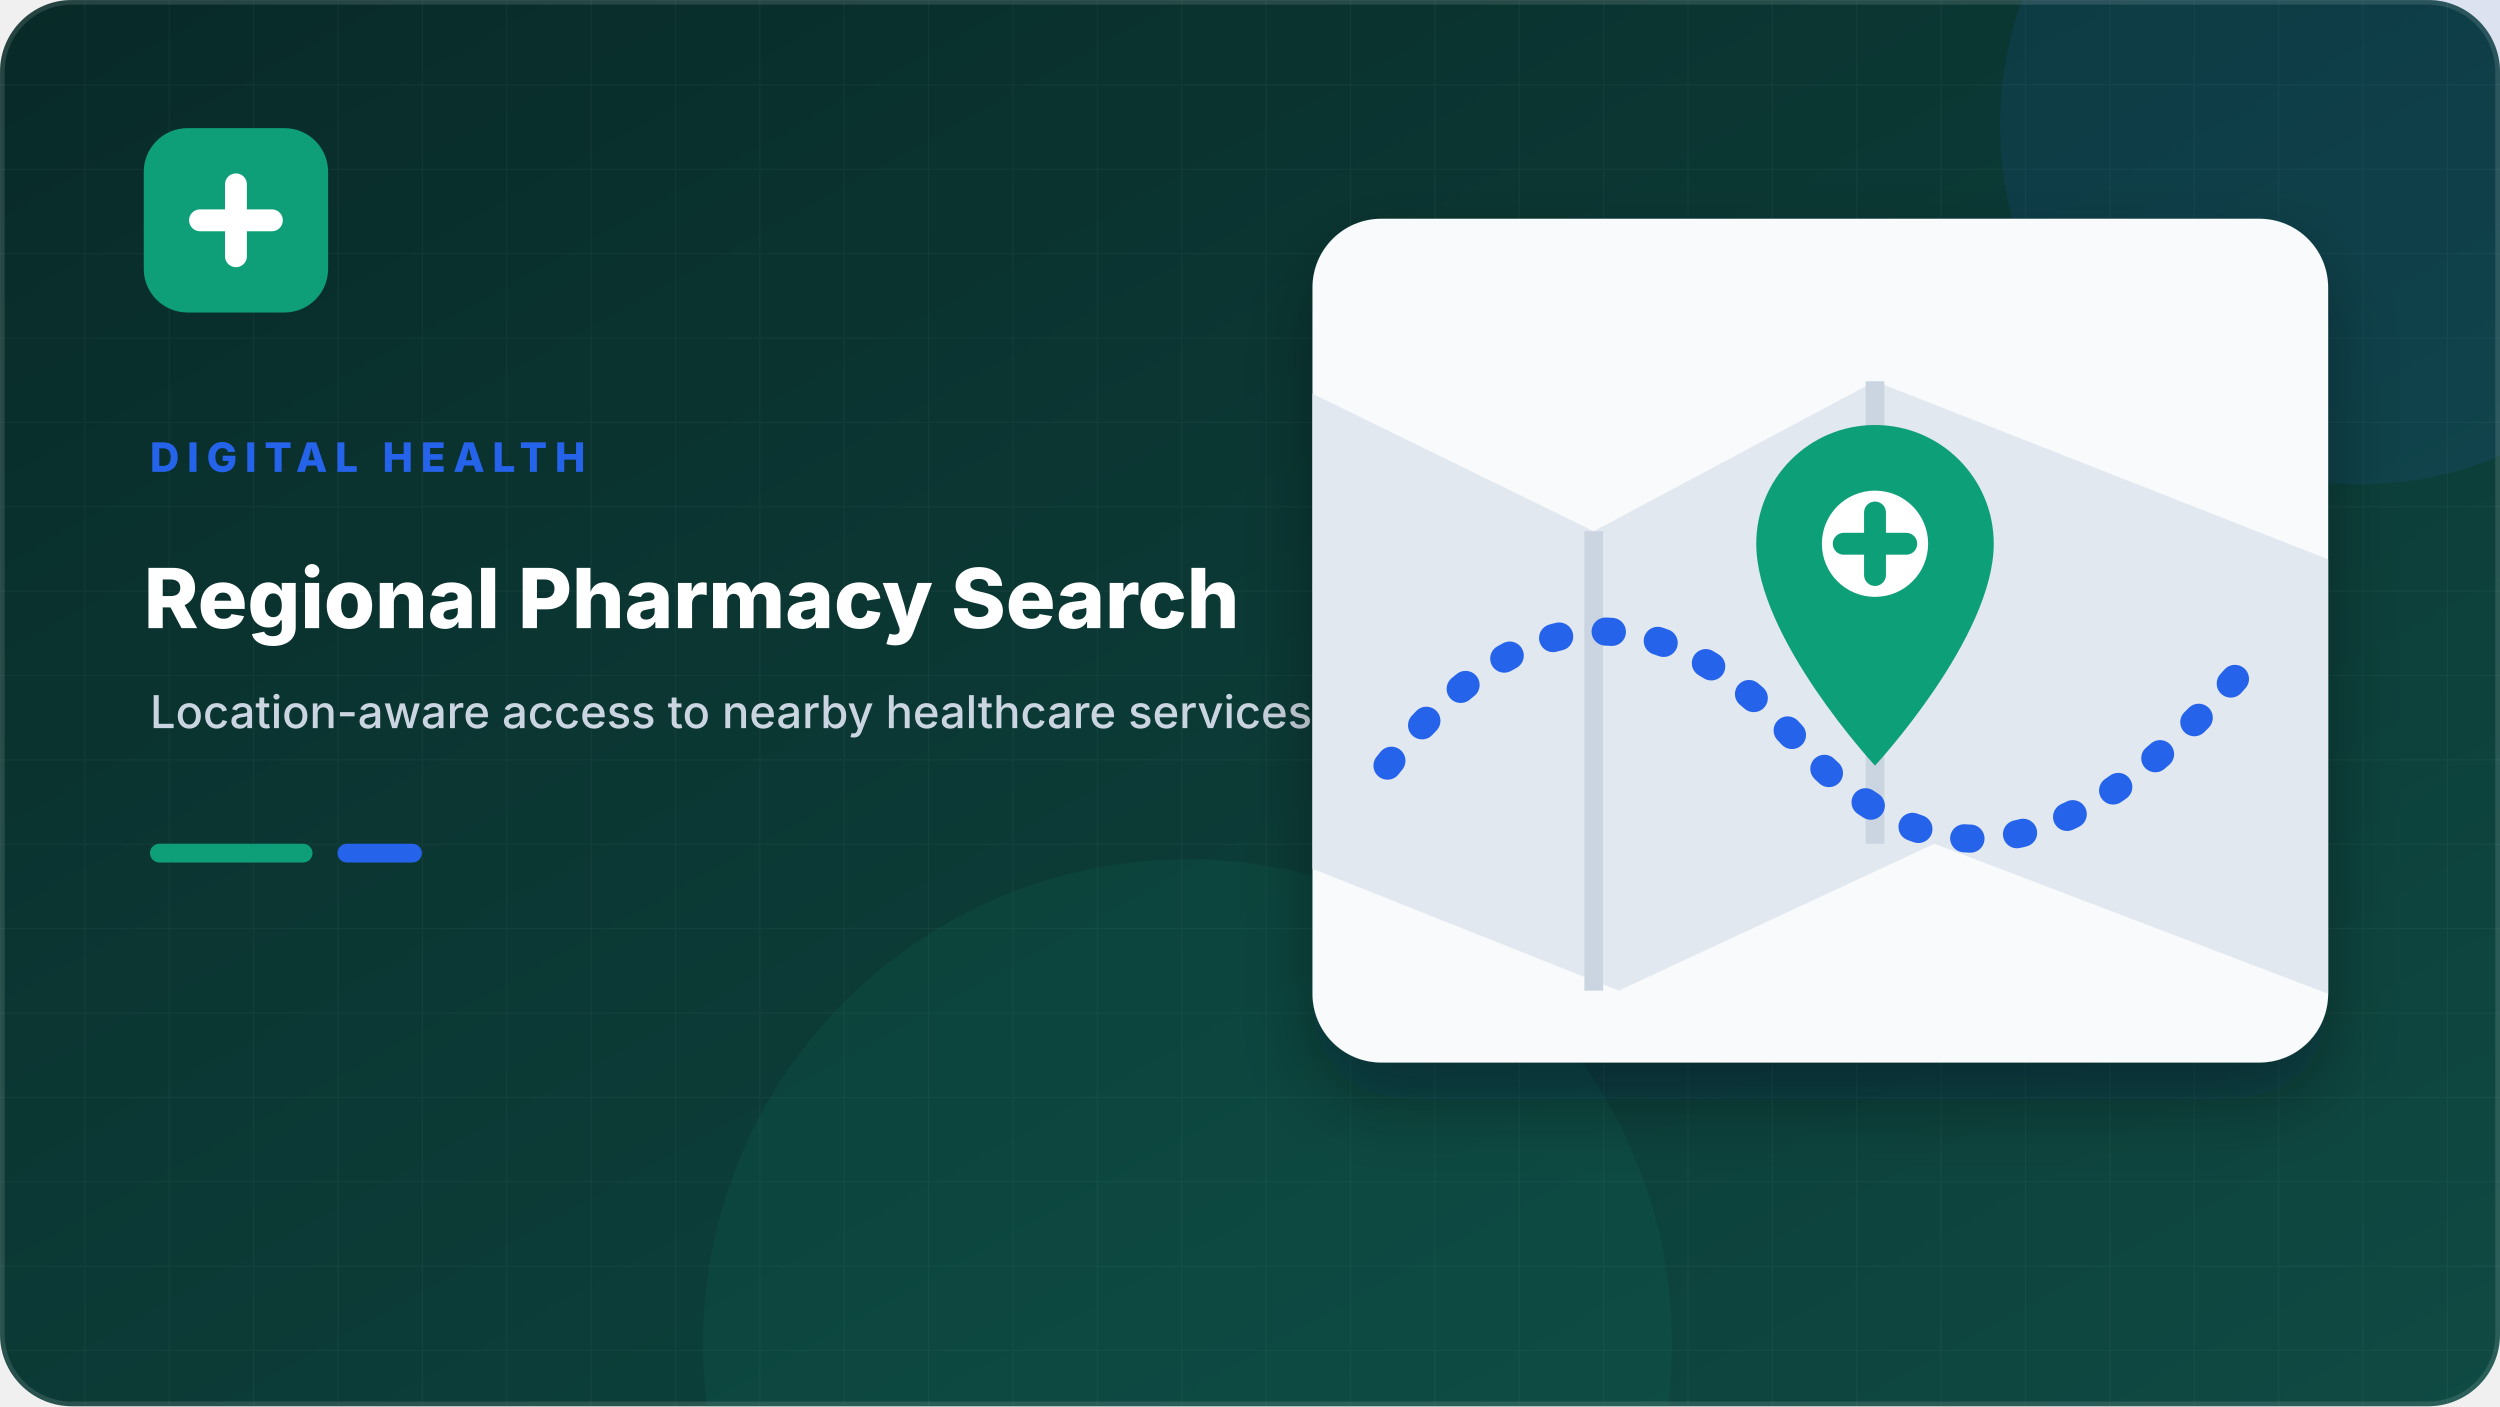
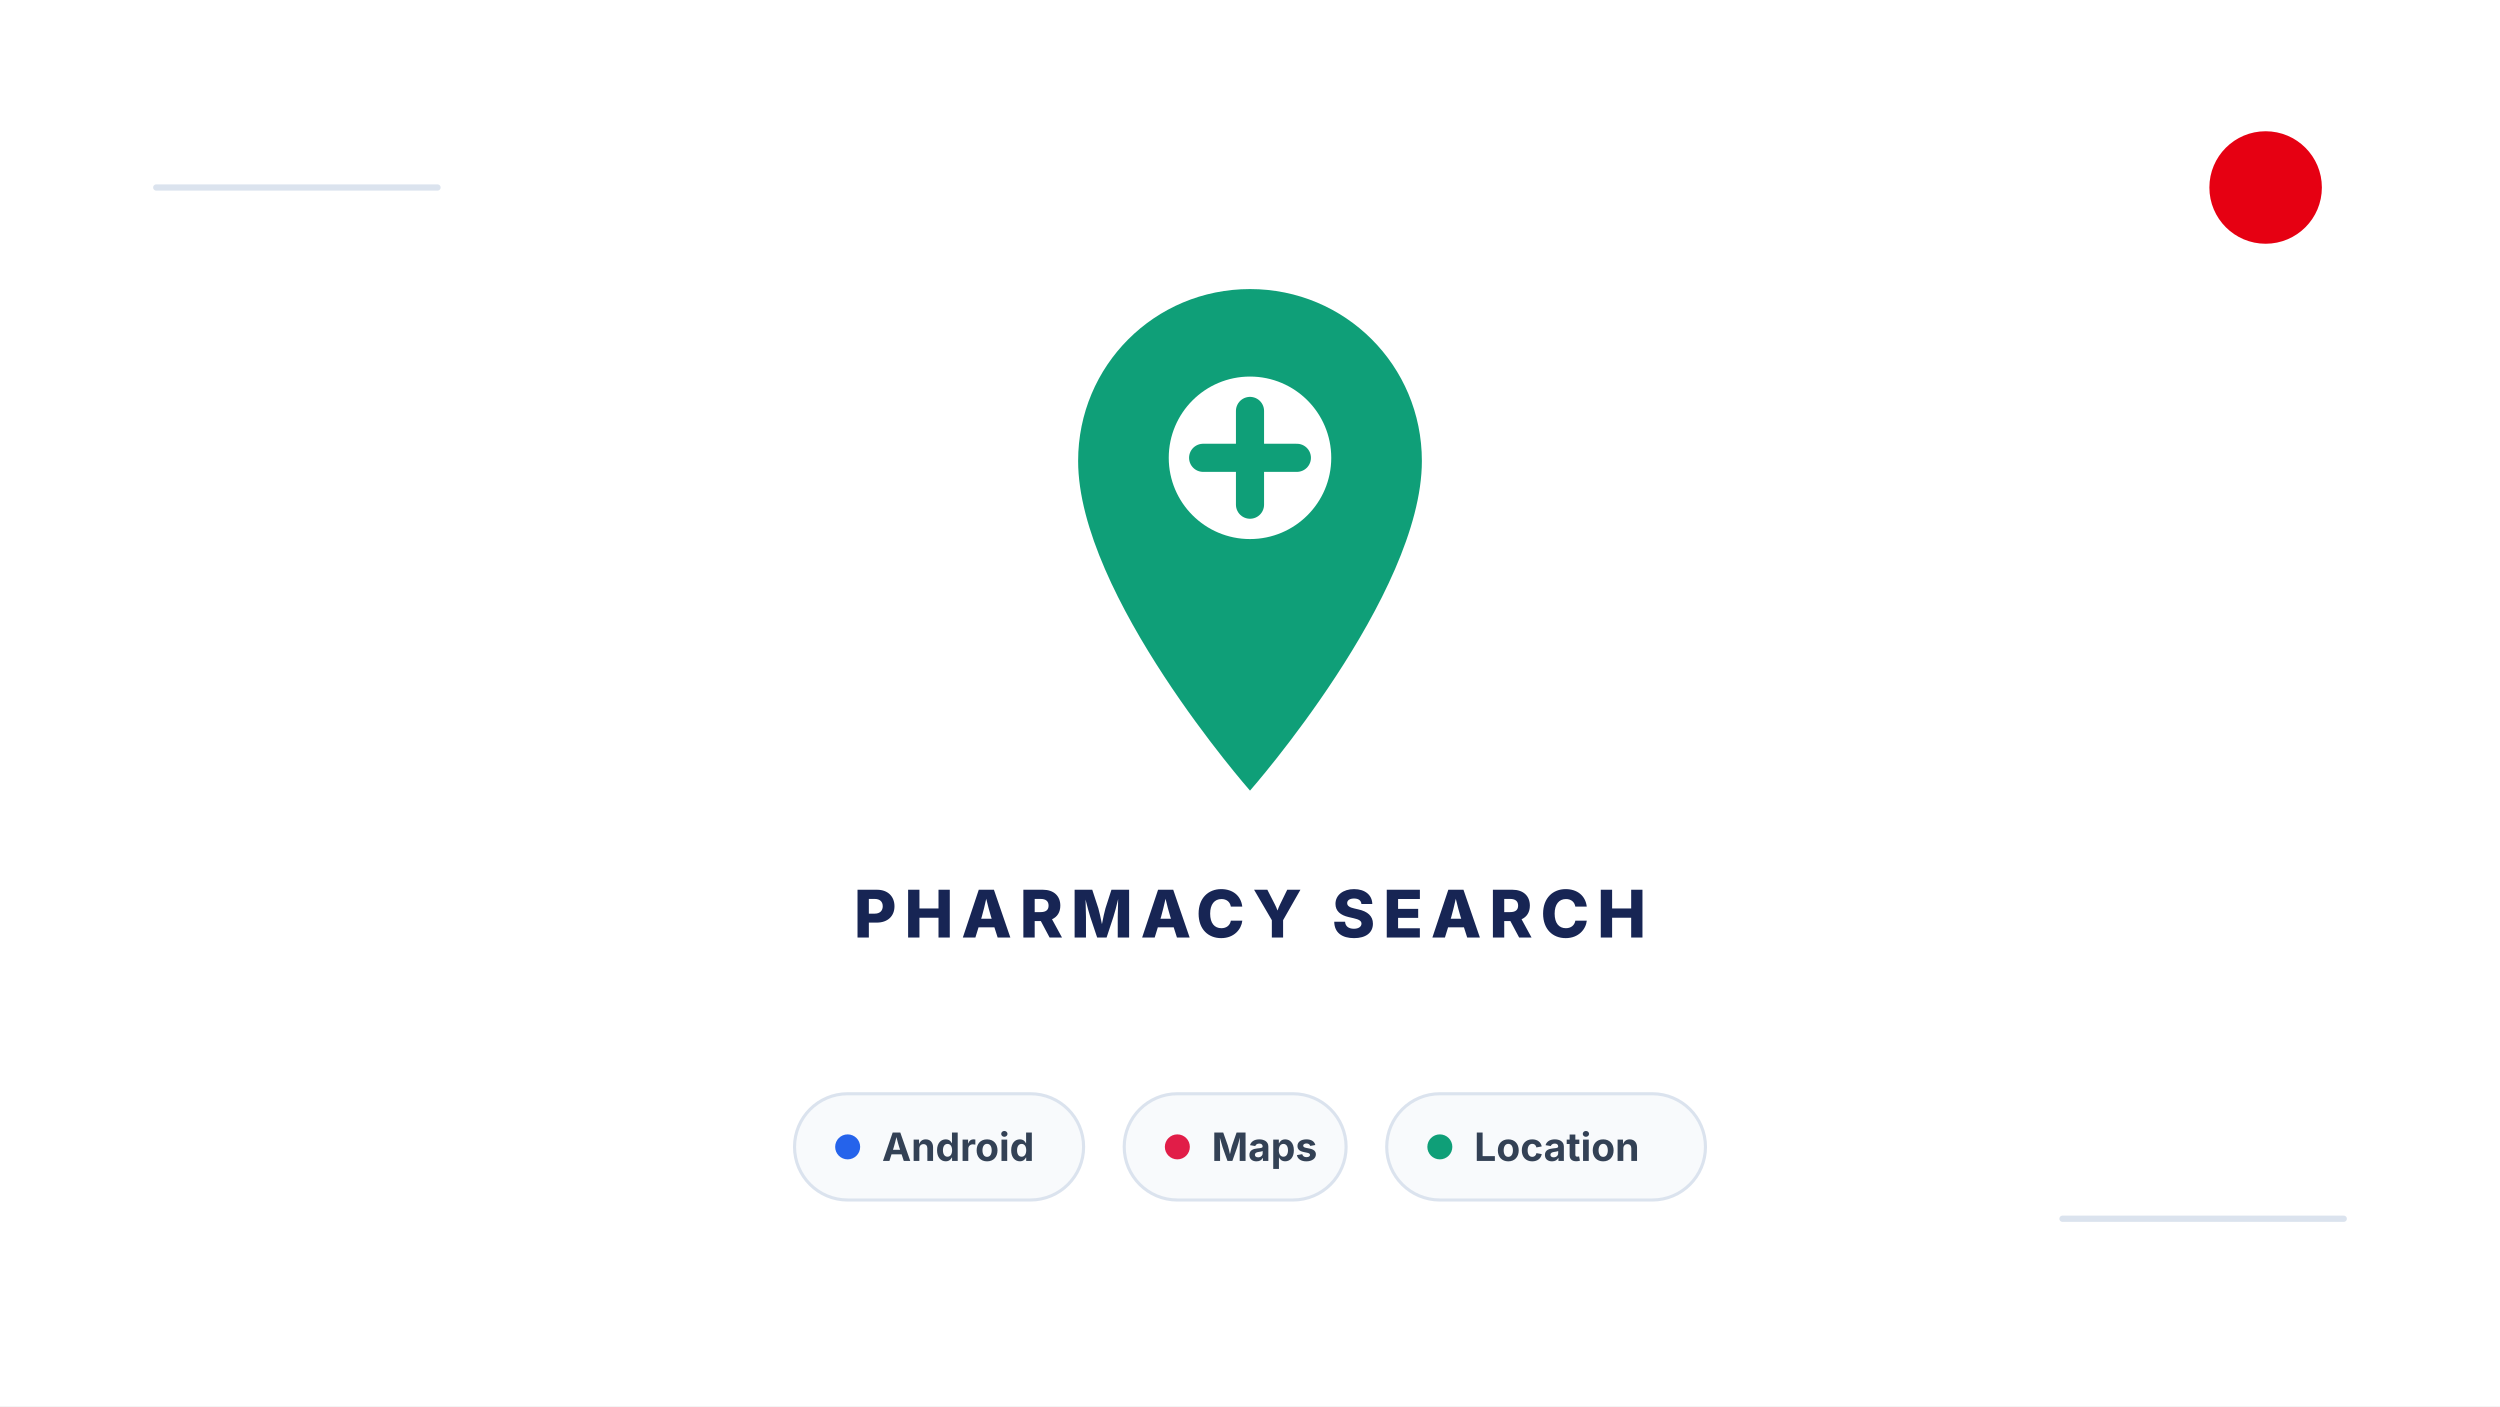
<svg xmlns="http://www.w3.org/2000/svg" width="1600" height="900" viewBox="0 0 1600 900">
-   <defs>
-     <linearGradient id="bg" x1="0" y1="0" x2="1" y2="1">
-       <stop stop-color="#082a28" />
-       <stop offset="1" stop-color="#0f4a43" />
-     </linearGradient>
-     <radialGradient id="glow" cx="0" cy="0" r="1" gradientTransform="translate(1310 170) rotate(135) scale(690)">
-       <stop stop-color="#0f9f78" stop-opacity=".38" />
-       <stop offset="1" stop-color="#0f9f78" stop-opacity="0" />
-     </radialGradient>
-     <filter id="shadow" x="-30%" y="-30%" width="160%" height="170%">
-       <feDropShadow dx="0" dy="24" stdDeviation="24" flood-color="#020617" flood-opacity=".34" />
-     </filter>
-     <pattern id="grid" width="54" height="54" patternUnits="userSpaceOnUse">
-       <path d="M54 0H0V54" fill="none" stroke="#fff" stroke-opacity=".045" />
-     </pattern>
-   </defs>
-   <rect width="1600" height="900" rx="46" fill="url(#bg)" />
-   <rect width="1600" height="900" rx="46" fill="url(#glow)" />
-   <rect width="1600" height="900" rx="46" fill="url(#grid)" />
-   <circle cx="1510" cy="80" r="230" fill="#2563eb" opacity=".10" />
-   <circle cx="760" cy="860" r="310" fill="#0f9f78" opacity=".09" />
-   <rect x="92" y="82" width="118" height="118" rx="28" fill="#0f9f78" />
-   <path d="M128 141h46M151 118v46" stroke="#fff" stroke-width="14" stroke-linecap="round" />
-   <text x="96" y="302" fill="#2563eb" font-family="Inter, Segoe UI, Arial, sans-serif" font-size="26" font-weight="800" letter-spacing="5">DIGITAL HEALTH</text>
-   <text x="92" y="402" fill="#fff" font-family="Inter, Segoe UI, Arial, sans-serif" font-size="53" font-weight="800">Regional Pharmacy Search</text>
-   <text x="96" y="466" fill="#cbd5e1" font-family="Inter, Segoe UI, Arial, sans-serif" font-size="29" font-weight="500">Location-aware access to nearby healthcare services</text>
-   <rect x="96" y="540" width="104" height="12" rx="6" fill="#0f9f78" />
-   <rect x="216" y="540" width="54" height="12" rx="6" fill="#2563eb" />
-   <g transform="translate(840 140)" filter="url(#shadow)">
-     <rect width="650" height="540" rx="44" fill="#f8fafc" />
-     <path d="M0 112l180 88 180-96 290 114v278l-252-96-202 94L0 416z" fill="#e2e8f0" />
-     <path d="M180 200v294M360 104v296" stroke="#cbd5e1" stroke-width="12" />
-     <path d="M48 350c88-112 176-112 264-14s180 76 290-55" fill="none" stroke="#2563eb" stroke-width="18" stroke-linecap="round" stroke-dasharray="4 30" />
-     <g transform="translate(284 132)">
-       <path d="M76 0c42 0 76 34 76 76 0 60-76 142-76 142S0 136 0 76C0 34 34 0 76 0z" fill="#0f9f78" />
-       <circle cx="76" cy="76" r="34" fill="#fff" />
-       <path d="M76 56v40M56 76h40" stroke="#0f9f78" stroke-width="14" stroke-linecap="round" />
-     </g>
+   <rect width="1600" height="900" fill="#ffffff" />
+   <circle cx="1450" cy="120" r="36" fill="#e60012" />
+   <path d="M100 120h180M1320 780h180" stroke="#dbe3ee" stroke-width="4" stroke-linecap="round" />
+   <g transform="translate(690 185)">
+     <path d="M110 0c61 0 110 49 110 110 0 86-110 211-110 211S0 196 0 110C0 49 49 0 110 0z" fill="#0f9f78" />
+     <circle cx="110" cy="108" r="52" fill="#fff" />
+     <path d="M110 78v60M80 108h60" stroke="#0f9f78" stroke-width="18" stroke-linecap="round" />
  </g>
-   <rect x="1.5" y="1.5" width="1597" height="897" rx="44.5" fill="none" stroke="#fff" stroke-opacity=".12" stroke-width="3" />
+   <text x="800" y="600" text-anchor="middle" fill="#172554" font-family="Inter, Segoe UI, Arial, sans-serif" font-size="42" font-weight="800" letter-spacing="5">PHARMACY SEARCH</text>
+   <g transform="translate(508.5 700)">
+     <rect width="185" height="68" rx="34" fill="#f8fafc" stroke="#dbe3ee" stroke-width="2" />
+     <circle cx="34" cy="34" r="8" fill="#2563eb" />
+     <text x="56" y="43" fill="#334155" font-family="Inter, Segoe UI, Arial, sans-serif" font-size="25" font-weight="700">Android</text>
+   </g>
+   <g transform="translate(719.5 700)">
+     <rect width="142" height="68" rx="34" fill="#f8fafc" stroke="#dbe3ee" stroke-width="2" />
+     <circle cx="34" cy="34" r="8" fill="#e11d48" />
+     <text x="56" y="43" fill="#334155" font-family="Inter, Segoe UI, Arial, sans-serif" font-size="25" font-weight="700">Maps</text>
+   </g>
+   <g transform="translate(887.5 700)">
+     <rect width="204" height="68" rx="34" fill="#f8fafc" stroke="#dbe3ee" stroke-width="2" />
+     <circle cx="34" cy="34" r="8" fill="#0f9f78" />
+     <text x="56" y="43" fill="#334155" font-family="Inter, Segoe UI, Arial, sans-serif" font-size="25" font-weight="700">Location</text>
+   </g>
</svg>
